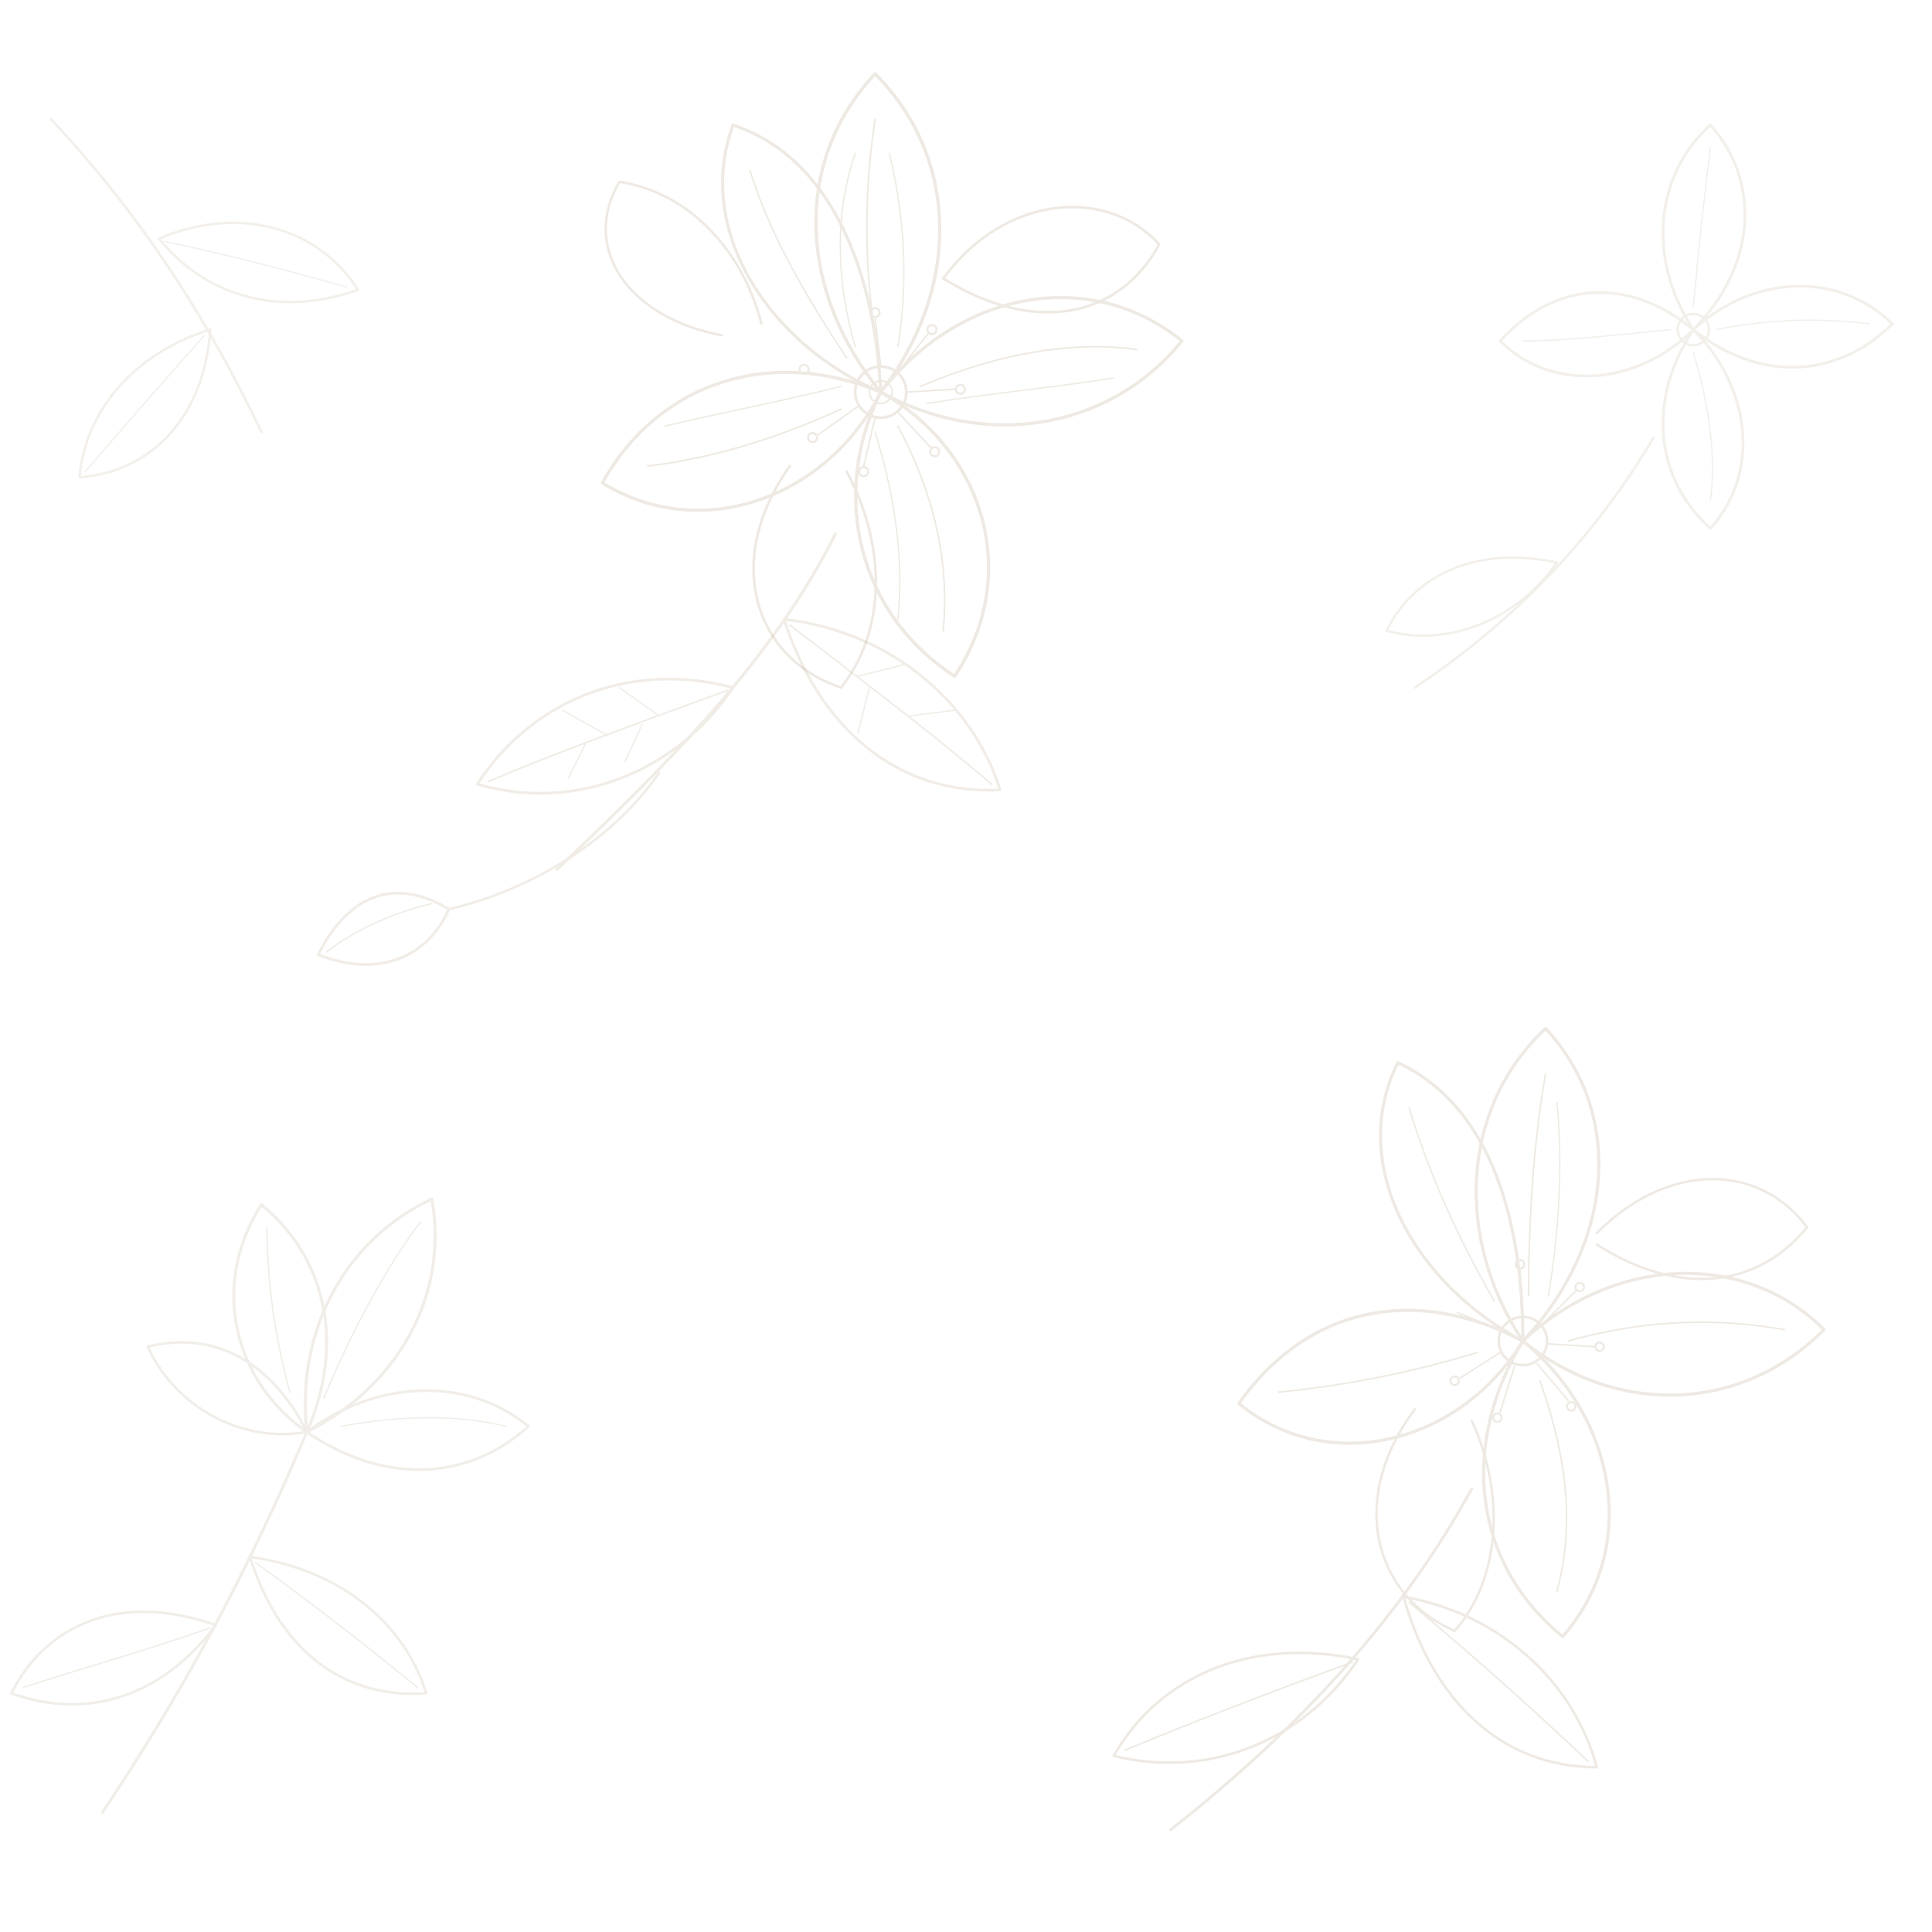
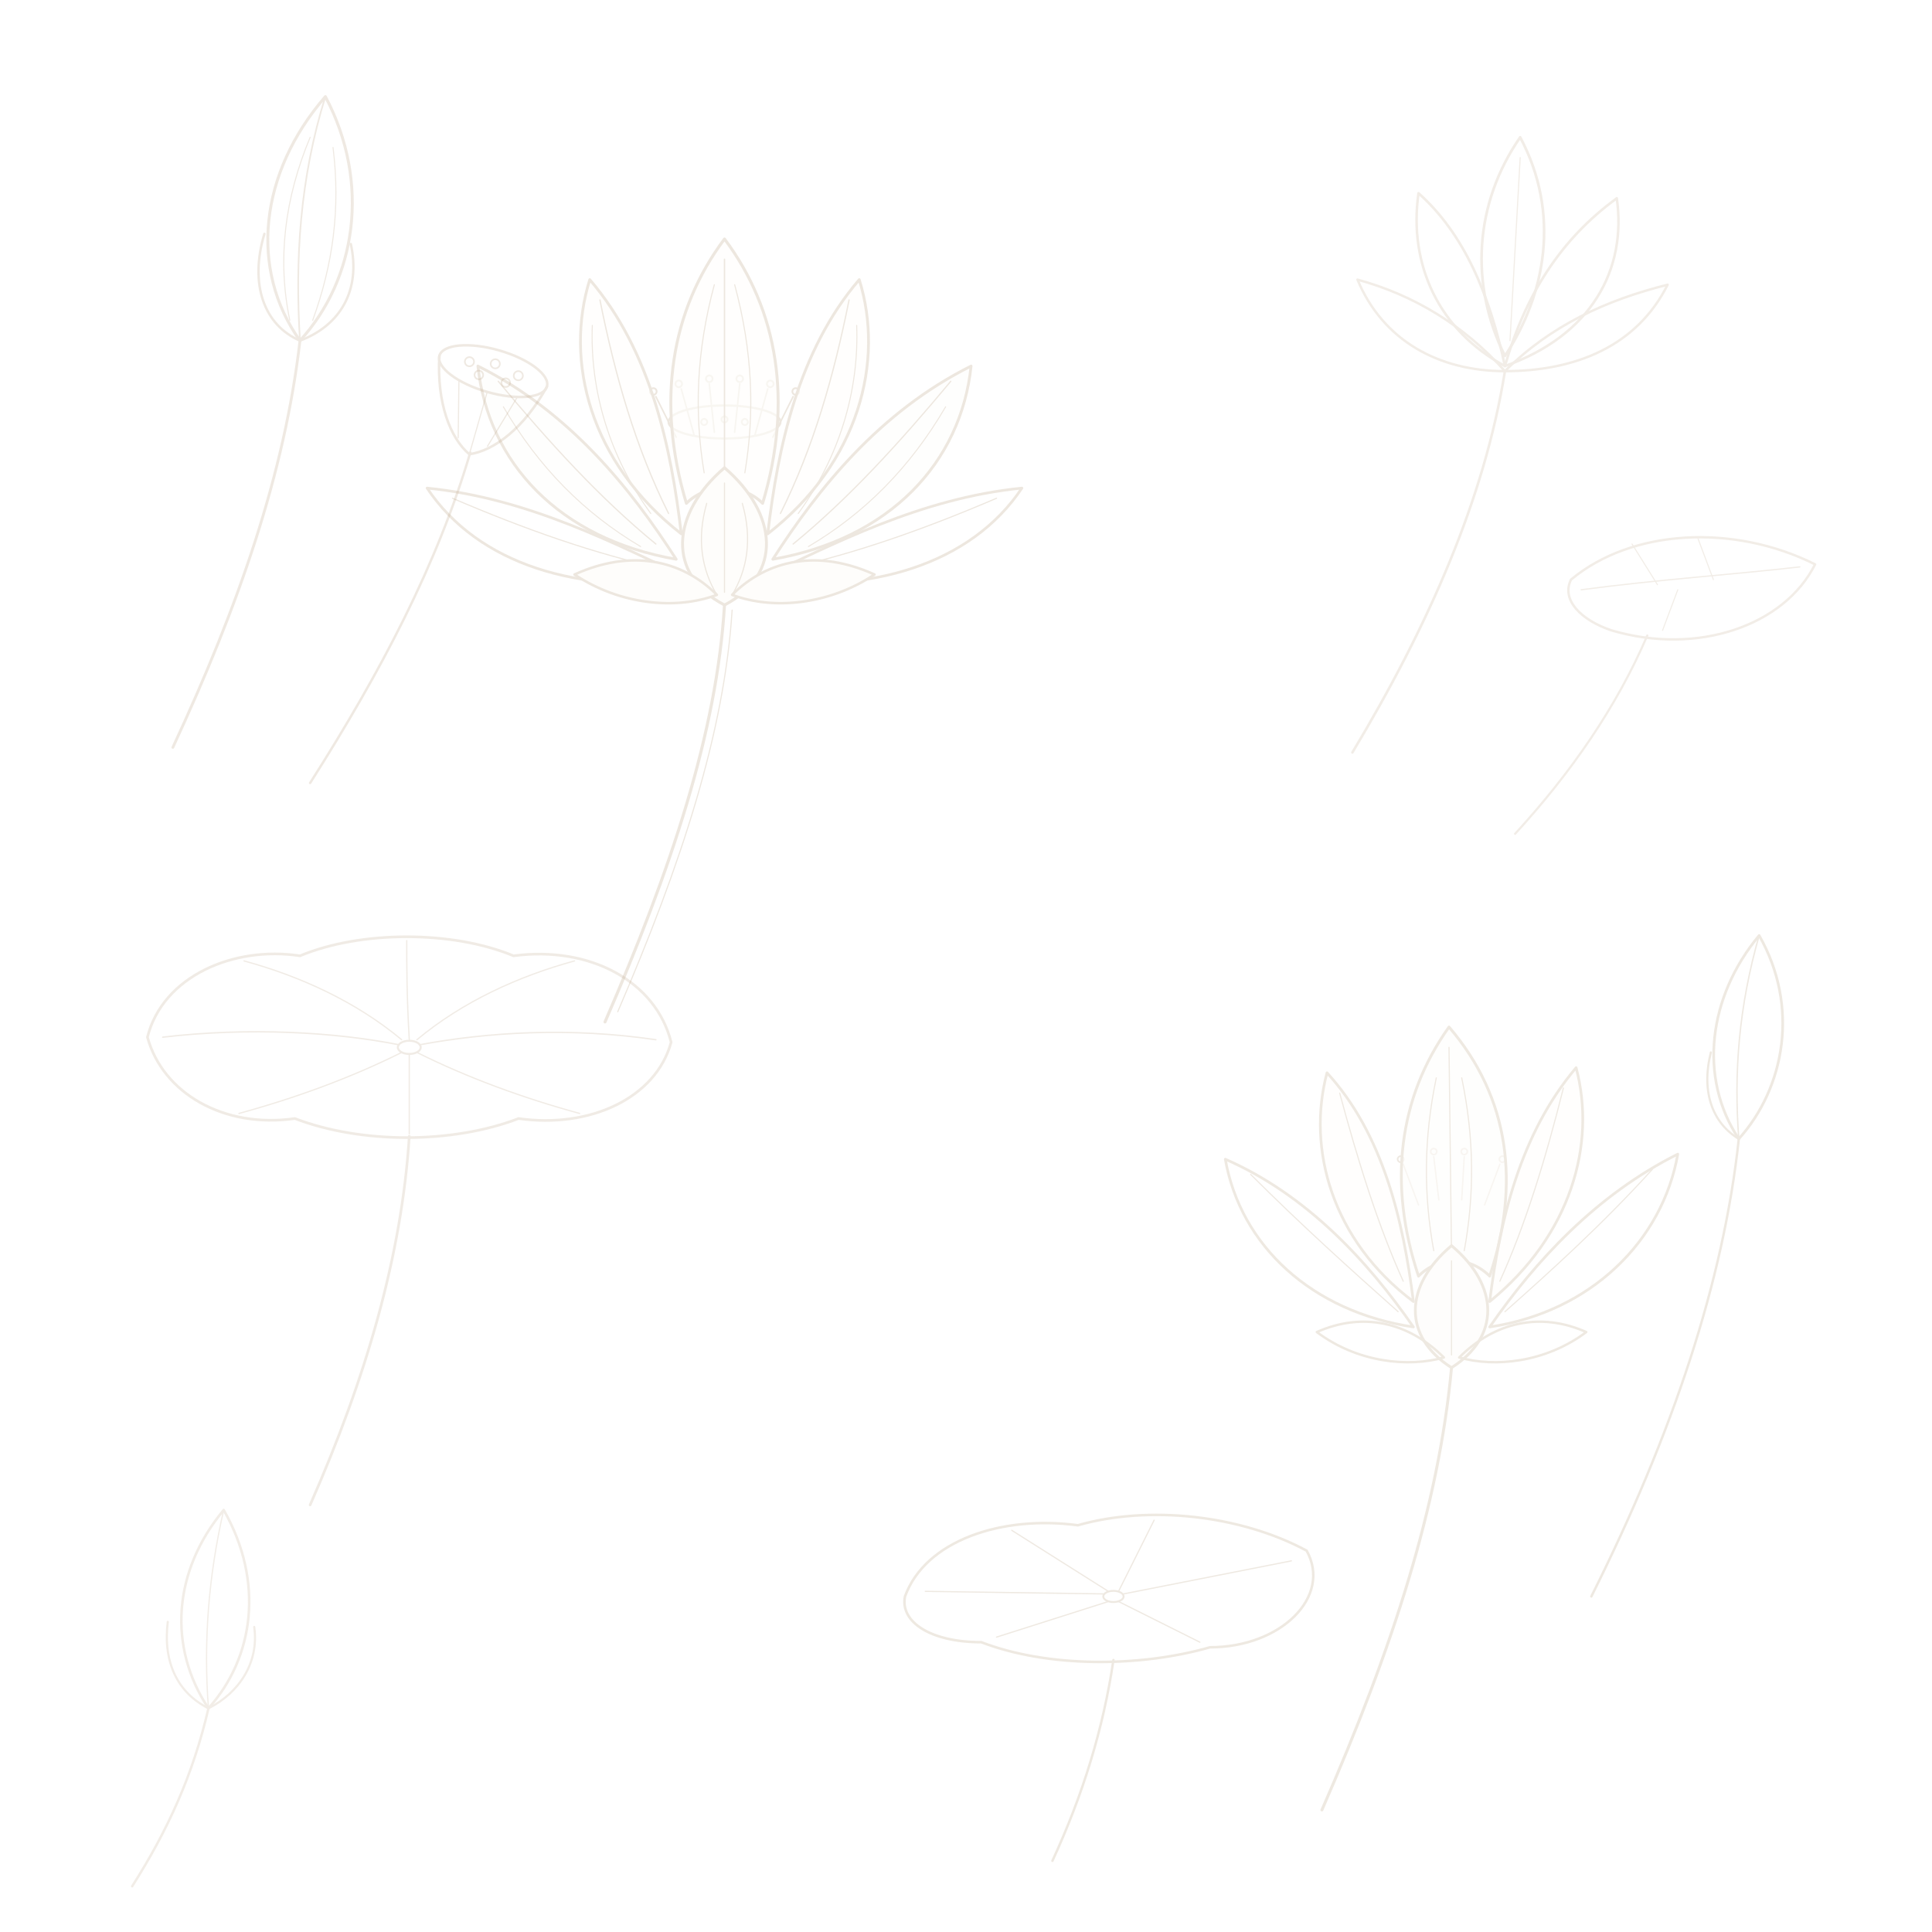
- <svg xmlns="http://www.w3.org/2000/svg" width="680" height="680" viewBox="0 0 680 680" fill="none">
-   <g stroke="#bda98e" stroke-linecap="round" stroke-linejoin="round">
-     <g opacity="0.26">
-       <path d="M310 138 C282 104, 278 58, 308 26 C338 56, 338 102, 310 138 Z" stroke-width="1.15" />
-       <path d="M310 138 C338 102, 384 94, 416 120 C390 152, 346 158, 310 138 Z" stroke-width="1.1" />
-       <path d="M310 138 C346 158, 360 202, 336 238 C302 216, 292 174, 310 138 Z" stroke-width="1.15" />
-       <path d="M310 138 C292 174, 248 192, 212 170 C232 134, 272 122, 310 138 Z" stroke-width="1.1" />
-       <path d="M310 138 C272 122, 244 82, 258 44 C294 56, 308 98, 310 138 Z" stroke-width="1.05" />
-       <path d="M332 98 C354 68, 390 66, 408 86 C394 112, 364 118, 332 98" stroke-width="0.9" />
-       <path d="M278 164 C254 198, 266 232, 296 242 C312 222, 312 192, 298 166" stroke-width="0.9" />
-       <path d="M254 118 C222 112, 204 88, 218 64 C244 68, 262 90, 268 114" stroke-width="0.85" />
-       <path d="M309 124 C304 96, 304 68, 308 42" stroke-width="0.55" />
-       <path d="M316 122 C320 98, 318 74, 313 54" stroke-width="0.45" />
-       <path d="M301 122 C294 98, 294 74, 301 54" stroke-width="0.45" />
-       <path d="M324 136 C352 124, 378 120, 400 123" stroke-width="0.55" />
-       <path d="M326 142 C352 138, 374 136, 392 133" stroke-width="0.45" />
-       <path d="M316 150 C330 176, 334 200, 332 222" stroke-width="0.55" />
-       <path d="M308 152 C316 178, 318 200, 316 218" stroke-width="0.45" />
-       <path d="M296 144 C270 156, 246 162, 228 164" stroke-width="0.55" />
-       <path d="M296 136 C272 142, 250 146, 234 150" stroke-width="0.45" />
-       <path d="M298 126 C282 102, 270 80, 264 60" stroke-width="0.5" />
-       <circle cx="310" cy="138" r="9" stroke-width="0.95" />
-       <circle cx="310" cy="138" r="4" stroke-width="0.6" />
-       <path d="M310 129 L308 112 M316 131 L327 117 M319 138 L336 137 M316 145 L328 158 M308 147 L304 164 M302 143 L288 153 M301 135 L285 131" stroke-width="0.55" />
-       <circle cx="308" cy="110" r="1.6" stroke-width="0.7" />
-       <circle cx="328" cy="116" r="1.6" stroke-width="0.7" />
-       <circle cx="338" cy="137" r="1.6" stroke-width="0.7" />
-       <circle cx="329" cy="159" r="1.6" stroke-width="0.7" />
-       <circle cx="304" cy="166" r="1.6" stroke-width="0.7" />
-       <circle cx="286" cy="154" r="1.6" stroke-width="0.7" />
-       <circle cx="283" cy="130" r="1.6" stroke-width="0.7" />
-     </g>
-     <g opacity="0.22">
-       <path d="M294 188 C272 232, 236 268, 196 306" stroke-width="1.05" />
-       <path d="M258 242 C220 232, 186 248, 168 276 C202 286, 238 272, 258 242 Z" stroke-width="0.95" />
-       <path d="M256 243 C226 254, 198 264, 172 275" stroke-width="0.6" />
-       <path d="M232 252 L218 242 M214 259 L198 250 M226 255 L220 268 M206 262 L200 274" stroke-width="0.45" />
-       <path d="M276 218 C312 222, 342 246, 352 278 C316 280, 288 256, 276 218 Z" stroke-width="0.95" />
-       <path d="M278 220 C304 240, 328 258, 349 276" stroke-width="0.6" />
-       <path d="M302 238 L318 234 M320 252 L336 250 M306 242 L302 258" stroke-width="0.45" />
-       <path d="M232 272 C214 298, 184 314, 158 320" stroke-width="0.85" />
-       <path d="M158 320 C138 308, 122 316, 112 336 C132 344, 150 338, 158 320 Z" stroke-width="0.95" />
-       <path d="M152 318 C136 322, 124 328, 115 335" stroke-width="0.5" />
+ <svg xmlns="http://www.w3.org/2000/svg" width="760" height="760" viewBox="0 0 760 760" fill="none">
+   <g stroke="#bfa98c" stroke-linecap="round" stroke-linejoin="round">
+     <g opacity="0.28">
+       <ellipse cx="285" cy="166" rx="22" ry="6.5" stroke-width="0.85" />
+       <circle cx="277" cy="166" r="1.2" stroke-width="0.7" />
+       <circle cx="285" cy="165" r="1.2" stroke-width="0.7" />
+       <circle cx="293" cy="166" r="1.2" stroke-width="0.7" />
+       <path d="M266 172 L258 156 M273 171 L268 153 M281 170 L279 151 M289 170 L291 151 M297 171 L302 153 M304 172 L312 156" stroke-width="0.6" />
+       <circle cx="257" cy="154" r="1.3" stroke-width="0.7" />
+       <circle cx="267" cy="151" r="1.3" stroke-width="0.7" />
+       <circle cx="279" cy="149" r="1.3" stroke-width="0.7" />
+       <circle cx="291" cy="149" r="1.3" stroke-width="0.7" />
+       <circle cx="303" cy="151" r="1.3" stroke-width="0.7" />
+       <circle cx="313" cy="154" r="1.3" stroke-width="0.7" />
+       <path d="M285 94 C264 122, 258 158, 270 198 C278 190, 292 190, 300 198 C312 158, 306 122, 285 94 Z" fill="#fcf9f2" fill-opacity="0.65" stroke-width="1.15" />
+       <path d="M285 102 C285 134, 285 162, 285 190" stroke-width="0.55" />
+       <path d="M281 112 C274 138, 273 162, 277 186" stroke-width="0.42" />
+       <path d="M289 112 C296 138, 297 162, 293 186" stroke-width="0.42" />
+       <path d="M232 110 C222 142, 232 182, 268 210 C264 176, 256 138, 232 110 Z" fill="#fcf9f2" fill-opacity="0.55" stroke-width="1.1" />
+       <path d="M236 118 C242 148, 250 176, 263 202" stroke-width="0.5" />
+       <path d="M233 128 C232 154, 240 180, 256 202" stroke-width="0.4" />
+       <path d="M338 110 C348 142, 338 182, 302 210 C306 176, 314 138, 338 110 Z" fill="#fcf9f2" fill-opacity="0.55" stroke-width="1.1" />
+       <path d="M334 118 C328 148, 320 176, 307 202" stroke-width="0.5" />
+       <path d="M337 128 C338 154, 330 180, 314 202" stroke-width="0.4" />
+       <path d="M188 144 C192 182, 220 212, 266 220 C248 192, 224 162, 188 144 Z" fill="#fcf9f2" fill-opacity="0.5" stroke-width="1.1" />
+       <path d="M196 150 C216 174, 236 196, 258 214" stroke-width="0.5" />
+       <path d="M198 160 C212 184, 230 202, 252 215" stroke-width="0.4" />
+       <path d="M382 144 C378 182, 350 212, 304 220 C322 192, 346 162, 382 144 Z" fill="#fcf9f2" fill-opacity="0.5" stroke-width="1.1" />
+       <path d="M374 150 C354 174, 334 196, 312 214" stroke-width="0.5" />
+       <path d="M372 160 C358 184, 340 202, 318 215" stroke-width="0.4" />
+       <path d="M168 192 C188 222, 228 234, 272 228 C242 214, 208 196, 168 192 Z" stroke-width="1.05" />
+       <path d="M178 196 C206 208, 234 218, 262 224" stroke-width="0.45" />
+       <path d="M402 192 C382 222, 342 234, 298 228 C328 214, 362 196, 402 192 Z" stroke-width="1.05" />
+       <path d="M392 196 C364 208, 336 218, 308 224" stroke-width="0.45" />
+       <path d="M285 184 C264 202, 262 226, 285 238 C308 226, 306 202, 285 184 Z" fill="#fcf9f2" stroke-width="1.15" />
+       <path d="M285 190 L285 233 M278 198 C274 212, 276 224, 282 234 M292 198 C296 212, 294 224, 288 234" stroke-width="0.45" />
+       <path d="M226 226 C244 238, 266 240, 282 234 C268 220, 248 216, 226 226 Z" fill="#fcf9f2" stroke-width="1.0" />
+       <path d="M344 226 C326 238, 304 240, 288 234 C302 220, 322 216, 344 226 Z" fill="#fcf9f2" stroke-width="1.0" />
+       <path d="M285 238 C282 288, 264 342, 238 402" stroke-width="1.2" />
+       <path d="M288 240 C285 288, 268 340, 243 398" stroke-width="0.45" />
    </g>
    <g opacity="0.25">
-       <path d="M536 472 C512 436, 514 390, 544 362 C572 392, 568 438, 536 472 Z" stroke-width="1.1" />
-       <path d="M536 472 C568 442, 614 440, 642 468 C612 498, 568 498, 536 472 Z" stroke-width="1.1" />
-       <path d="M536 472 C568 498, 578 544, 550 576 C518 550, 514 508, 536 472 Z" stroke-width="1.1" />
-       <path d="M536 472 C514 508, 468 520, 436 494 C460 460, 498 452, 536 472 Z" stroke-width="1.1" />
-       <path d="M536 472 C498 452, 474 410, 492 374 C526 390, 536 432, 536 472 Z" stroke-width="1.05" />
-       <path d="M562 434 C588 408, 620 410, 636 432 C618 454, 590 456, 562 438" stroke-width="0.85" />
-       <path d="M498 496 C474 528, 484 562, 512 574 C528 556, 530 526, 518 500" stroke-width="0.85" />
-       <path d="M538 456 C538 428, 540 400, 544 378" stroke-width="0.55" />
-       <path d="M545 456 C549 432, 550 408, 548 388" stroke-width="0.45" />
-       <path d="M552 472 C580 464, 606 464, 628 468" stroke-width="0.55" />
-       <path d="M542 486 C552 514, 554 538, 548 560" stroke-width="0.55" />
-       <path d="M520 476 C494 484, 470 488, 450 490" stroke-width="0.55" />
-       <path d="M526 458 C512 434, 502 410, 496 390" stroke-width="0.5" />
-       <circle cx="536" cy="472" r="8.5" stroke-width="0.9" />
-       <path d="M536 463 L535 447 M543 466 L555 454 M545 473 L561 474 M541 480 L552 493 M533 481 L528 497 M528 476 L514 485 M528 468 L513 462" stroke-width="0.55" />
-       <circle cx="535" cy="445" r="1.5" stroke-width="0.7" />
-       <circle cx="556" cy="453" r="1.5" stroke-width="0.7" />
-       <circle cx="563" cy="474" r="1.5" stroke-width="0.7" />
-       <circle cx="553" cy="495" r="1.5" stroke-width="0.7" />
-       <circle cx="527" cy="499" r="1.5" stroke-width="0.7" />
-       <circle cx="512" cy="486" r="1.5" stroke-width="0.7" />
-       <path d="M518 524 C494 568, 458 608, 412 644" stroke-width="1.0" />
-       <path d="M478 584 C440 576, 408 590, 392 618 C424 626, 458 614, 478 584 Z" stroke-width="0.9" />
-       <path d="M476 585 C446 596, 420 606, 396 616" stroke-width="0.55" />
-       <path d="M494 562 C528 568, 554 592, 562 622 C528 622, 504 598, 494 562 Z" stroke-width="0.9" />
-       <path d="M496 564 C520 584, 540 602, 559 620" stroke-width="0.55" />
+       <path d="M128 38 C102 68, 98 106, 118 134 C140 110, 146 72, 128 38 Z" stroke-width="1.15" />
+       <path d="M128 38 C118 70, 116 102, 118 134" stroke-width="0.65" />
+       <path d="M104 92 C98 112, 104 128, 118 134" stroke-width="0.95" />
+       <path d="M138 96 C142 114, 134 128, 118 134" stroke-width="0.95" />
+       <path d="M122 54 C112 78, 109 102, 114 126" stroke-width="0.42" />
+       <path d="M131 58 C134 82, 131 104, 123 126" stroke-width="0.42" />
+       <path d="M118 134 C112 186, 94 238, 68 294" stroke-width="1.1" />
+       <g transform="translate(194, 146) rotate(16)">
+         <ellipse cx="0" cy="0" rx="22" ry="8.5" stroke-width="1.0" />
+         <path d="M-22 0 C-18 18, -9 30, 0 34 C9 30, 18 18, 22 0" stroke-width="1.0" />
+         <path d="M-12 7 L-6 29 M0 8.5 L0 33 M12 7 L6 29" stroke-width="0.45" />
+         <circle cx="-10" cy="-1" r="1.8" stroke-width="0.65" />
+         <circle cx="0" cy="-3" r="1.8" stroke-width="0.65" />
+         <circle cx="10" cy="-1" r="1.8" stroke-width="0.65" />
+         <circle cx="-5" cy="3" r="1.7" stroke-width="0.65" />
+         <circle cx="6" cy="3" r="1.7" stroke-width="0.65" />
+       </g>
+       <path d="M185 178 C172 222, 150 264, 122 308" stroke-width="0.95" />
+     </g>
+     <g opacity="0.23">
+       <path d="M58 408 C64 384, 92 372, 118 376 C142 366, 178 366, 202 376 C232 372, 258 386, 264 410 C258 432, 232 444, 204 440 C178 450, 142 450, 116 440 C88 444, 64 430, 58 408 Z" stroke-width="1.05" />
+       <ellipse cx="161" cy="412" rx="4.5" ry="2.6" stroke-width="0.8" />
+       <path d="M157 411 C132 406, 98 404, 64 408" stroke-width="0.55" />
+       <path d="M158 409 C140 394, 118 384, 96 378" stroke-width="0.5" />
+       <path d="M161 409 C160 392, 160 380, 160 370" stroke-width="0.5" />
+       <path d="M164 409 C182 394, 204 384, 226 378" stroke-width="0.5" />
+       <path d="M165 411 C192 406, 224 404, 258 409" stroke-width="0.55" />
+       <path d="M158 414 C138 424, 116 432, 94 438" stroke-width="0.5" />
+       <path d="M161 415 C161 428, 161 438, 161 446" stroke-width="0.5" />
+       <path d="M164 414 C184 424, 206 432, 228 438" stroke-width="0.5" />
+       <path d="M161 447 C158 494, 144 542, 122 592" stroke-width="1.05" />
+     </g>
+     <g opacity="0.26">
+       <path d="M558 474 L552 458 M566 472 L564 455 M575 472 L576 455 M584 474 L590 458" stroke-width="0.55" />
+       <circle cx="551" cy="456" r="1.2" stroke-width="0.65" />
+       <circle cx="564" cy="453" r="1.2" stroke-width="0.65" />
+       <circle cx="576" cy="453" r="1.2" stroke-width="0.65" />
+       <circle cx="591" cy="456" r="1.2" stroke-width="0.65" />
+       <path d="M570 404 C550 432, 546 466, 558 502 C566 494, 578 494, 586 502 C598 466, 594 432, 570 404 Z" fill="#fcf9f2" fill-opacity="0.6" stroke-width="1.1" />
+       <path d="M570 412 L571 494 M565 424 C560 448, 560 470, 564 492 M575 424 C580 448, 580 470, 576 492" stroke-width="0.45" />
+       <path d="M522 422 C514 452, 524 488, 556 512 C552 480, 544 446, 522 422 Z" fill="#fcf9f2" fill-opacity="0.5" stroke-width="1.05" />
+       <path d="M527 430 C534 456, 542 482, 552 504" stroke-width="0.45" />
+       <path d="M620 420 C628 450, 618 486, 586 512 C590 480, 598 446, 620 420 Z" fill="#fcf9f2" fill-opacity="0.5" stroke-width="1.05" />
+       <path d="M615 428 C608 456, 600 482, 590 504" stroke-width="0.45" />
+       <path d="M482 456 C488 490, 516 516, 556 522 C538 496, 514 470, 482 456 Z" stroke-width="1.05" />
+       <path d="M492 462 C512 482, 532 500, 550 516" stroke-width="0.45" />
+       <path d="M660 454 C654 488, 626 516, 586 522 C604 496, 628 470, 660 454 Z" stroke-width="1.05" />
+       <path d="M650 460 C630 482, 610 500, 592 516" stroke-width="0.45" />
+       <path d="M571 490 C552 506, 552 526, 571 538 C590 526, 590 506, 571 490 Z" fill="#fcf9f2" stroke-width="1.1" />
+       <path d="M571 496 L571 533" stroke-width="0.45" />
+       <path d="M518 524 C534 536, 554 538, 568 534 C554 520, 536 516, 518 524 Z" stroke-width="0.95" />
+       <path d="M624 524 C608 536, 588 538, 574 534 C588 520, 606 516, 624 524 Z" stroke-width="0.95" />
+       <path d="M571 538 C566 592, 548 648, 520 712" stroke-width="1.15" />
+       <path d="M692 368 C672 392, 668 424, 684 448 C702 428, 708 396, 692 368 Z" stroke-width="1.05" />
+       <path d="M692 368 C684 396, 682 422, 684 448" stroke-width="0.55" />
+       <path d="M673 414 C669 430, 674 442, 684 448" stroke-width="0.85" />
+       <path d="M684 448 C678 504, 658 564, 626 628" stroke-width="0.95" />
+       <path d="M356 628 C364 606, 394 596, 424 600 C452 592, 488 596, 514 610 C524 628, 504 648, 476 648 C448 656, 412 656, 386 646 C366 646, 354 638, 356 628 Z" stroke-width="1.0" />
+       <ellipse cx="438" cy="628" rx="4" ry="2.2" stroke-width="0.75" />
+       <path d="M434 627 L364 626 M436 626 L398 602 M440 626 L454 598 M442 627 L508 614 M436 630 L392 644 M440 630 L472 646" stroke-width="0.48" />
+       <path d="M438 653 C434 680, 426 706, 414 732" stroke-width="0.95" />
    </g>
    <g opacity="0.21">
-       <path d="M36 638 C64 596, 86 556, 108 504" stroke-width="1.0" />
-       <path d="M108 504 C82 486, 74 452, 92 424 C114 442, 122 472, 108 504 Z" stroke-width="1.0" />
-       <path d="M108 504 C104 468, 122 436, 152 422 C158 456, 140 488, 108 504 Z" stroke-width="1.05" />
-       <path d="M108 504 C132 486, 164 484, 186 502 C164 522, 134 522, 108 504 Z" stroke-width="0.95" />
-       <path d="M108 504 C86 508, 62 496, 52 474 C76 468, 96 480, 108 504 Z" stroke-width="0.9" />
-       <path d="M114 492 C124 468, 136 446, 148 430" stroke-width="0.5" />
-       <path d="M102 490 C96 468, 94 448, 94 432" stroke-width="0.5" />
-       <path d="M120 502 C142 498, 162 498, 178 502" stroke-width="0.45" />
-       <path d="M76 572 C42 560, 16 572, 4 596 C32 606, 58 596, 76 572 Z" stroke-width="0.9" />
-       <path d="M74 573 C48 582, 26 588, 8 594" stroke-width="0.5" />
-       <path d="M88 548 C118 552, 142 570, 150 596 C120 598, 98 580, 88 548 Z" stroke-width="0.9" />
-       <path d="M90 550 C112 566, 130 580, 147 594" stroke-width="0.5" />
+       <path d="M598 54 C580 80, 578 112, 592 140 C608 116, 614 84, 598 54 Z" stroke-width="1.05" />
+       <path d="M598 62 L594 134" stroke-width="0.45" />
+       <path d="M558 76 C554 104, 566 130, 592 144 C586 116, 576 92, 558 76 Z" stroke-width="1.0" />
+       <path d="M636 78 C640 106, 626 132, 592 144 C600 116, 614 94, 636 78 Z" stroke-width="1.0" />
+       <path d="M534 110 C544 134, 566 146, 592 146 C576 128, 556 116, 534 110 Z" stroke-width="0.95" />
+       <path d="M656 112 C644 136, 620 146, 592 146 C610 128, 632 118, 656 112 Z" stroke-width="0.95" />
+       <path d="M592 146 C584 196, 562 246, 532 296" stroke-width="1.0" />
+       <path d="M618 228 C642 208, 682 206, 714 222 C702 246, 668 258, 634 248 C622 244, 614 236, 618 228 Z" stroke-width="0.95" />
+       <path d="M622 232 C652 228, 682 226, 708 223" stroke-width="0.5" />
+       <path d="M652 230 L642 214 M674 228 L668 212 M660 232 L654 248" stroke-width="0.42" />
+       <path d="M648 250 C636 278, 618 304, 596 328" stroke-width="0.85" />
    </g>
-     <g opacity="0.19">
-       <path d="M18 42 C48 74, 72 110, 92 152" stroke-width="0.9" />
-       <path d="M56 84 C84 72, 112 80, 126 102 C98 112, 72 104, 56 84 Z" stroke-width="0.85" />
-       <path d="M58 85 C82 90, 104 96, 122 101" stroke-width="0.45" />
-       <path d="M74 116 C48 124, 30 144, 28 168 C54 166, 72 146, 74 116 Z" stroke-width="0.85" />
-       <path d="M72 118 C56 136, 42 152, 30 166" stroke-width="0.45" />
-       <path d="M596 116 C580 92, 582 62, 602 44 C620 64, 618 94, 596 116 Z" stroke-width="0.95" />
-       <path d="M596 116 C618 96, 648 96, 666 114 C646 134, 618 134, 596 116 Z" stroke-width="0.95" />
-       <path d="M596 116 C616 136, 620 166, 602 186 C582 168, 580 140, 596 116 Z" stroke-width="0.95" />
-       <path d="M596 116 C576 136, 546 138, 528 120 C548 98, 574 98, 596 116 Z" stroke-width="0.95" />
-       <circle cx="596" cy="116" r="5.5" stroke-width="0.8" />
-       <path d="M596 108 C598 86, 600 68, 602 52 M604 116 C624 112, 642 112, 658 114 M596 124 C602 144, 604 162, 602 176 M588 116 C568 118, 550 120, 536 120" stroke-width="0.45" />
-       <path d="M582 154 C562 188, 534 218, 498 242" stroke-width="0.85" />
-       <path d="M548 198 C520 192, 498 202, 488 222 C510 228, 534 218, 548 198 Z" stroke-width="0.8" />
+     <g opacity="0.21">
+       <path d="M88 594 C68 618, 66 648, 82 672 C100 652, 104 622, 88 594 Z" stroke-width="1.0" />
+       <path d="M88 594 C82 620, 80 646, 82 672" stroke-width="0.5" />
+       <path d="M66 638 C64 654, 70 666, 82 672" stroke-width="0.85" />
+       <path d="M100 640 C102 654, 94 666, 82 672" stroke-width="0.85" />
+       <path d="M82 672 C76 698, 66 720, 52 742" stroke-width="0.95" />
    </g>
  </g>
</svg>
